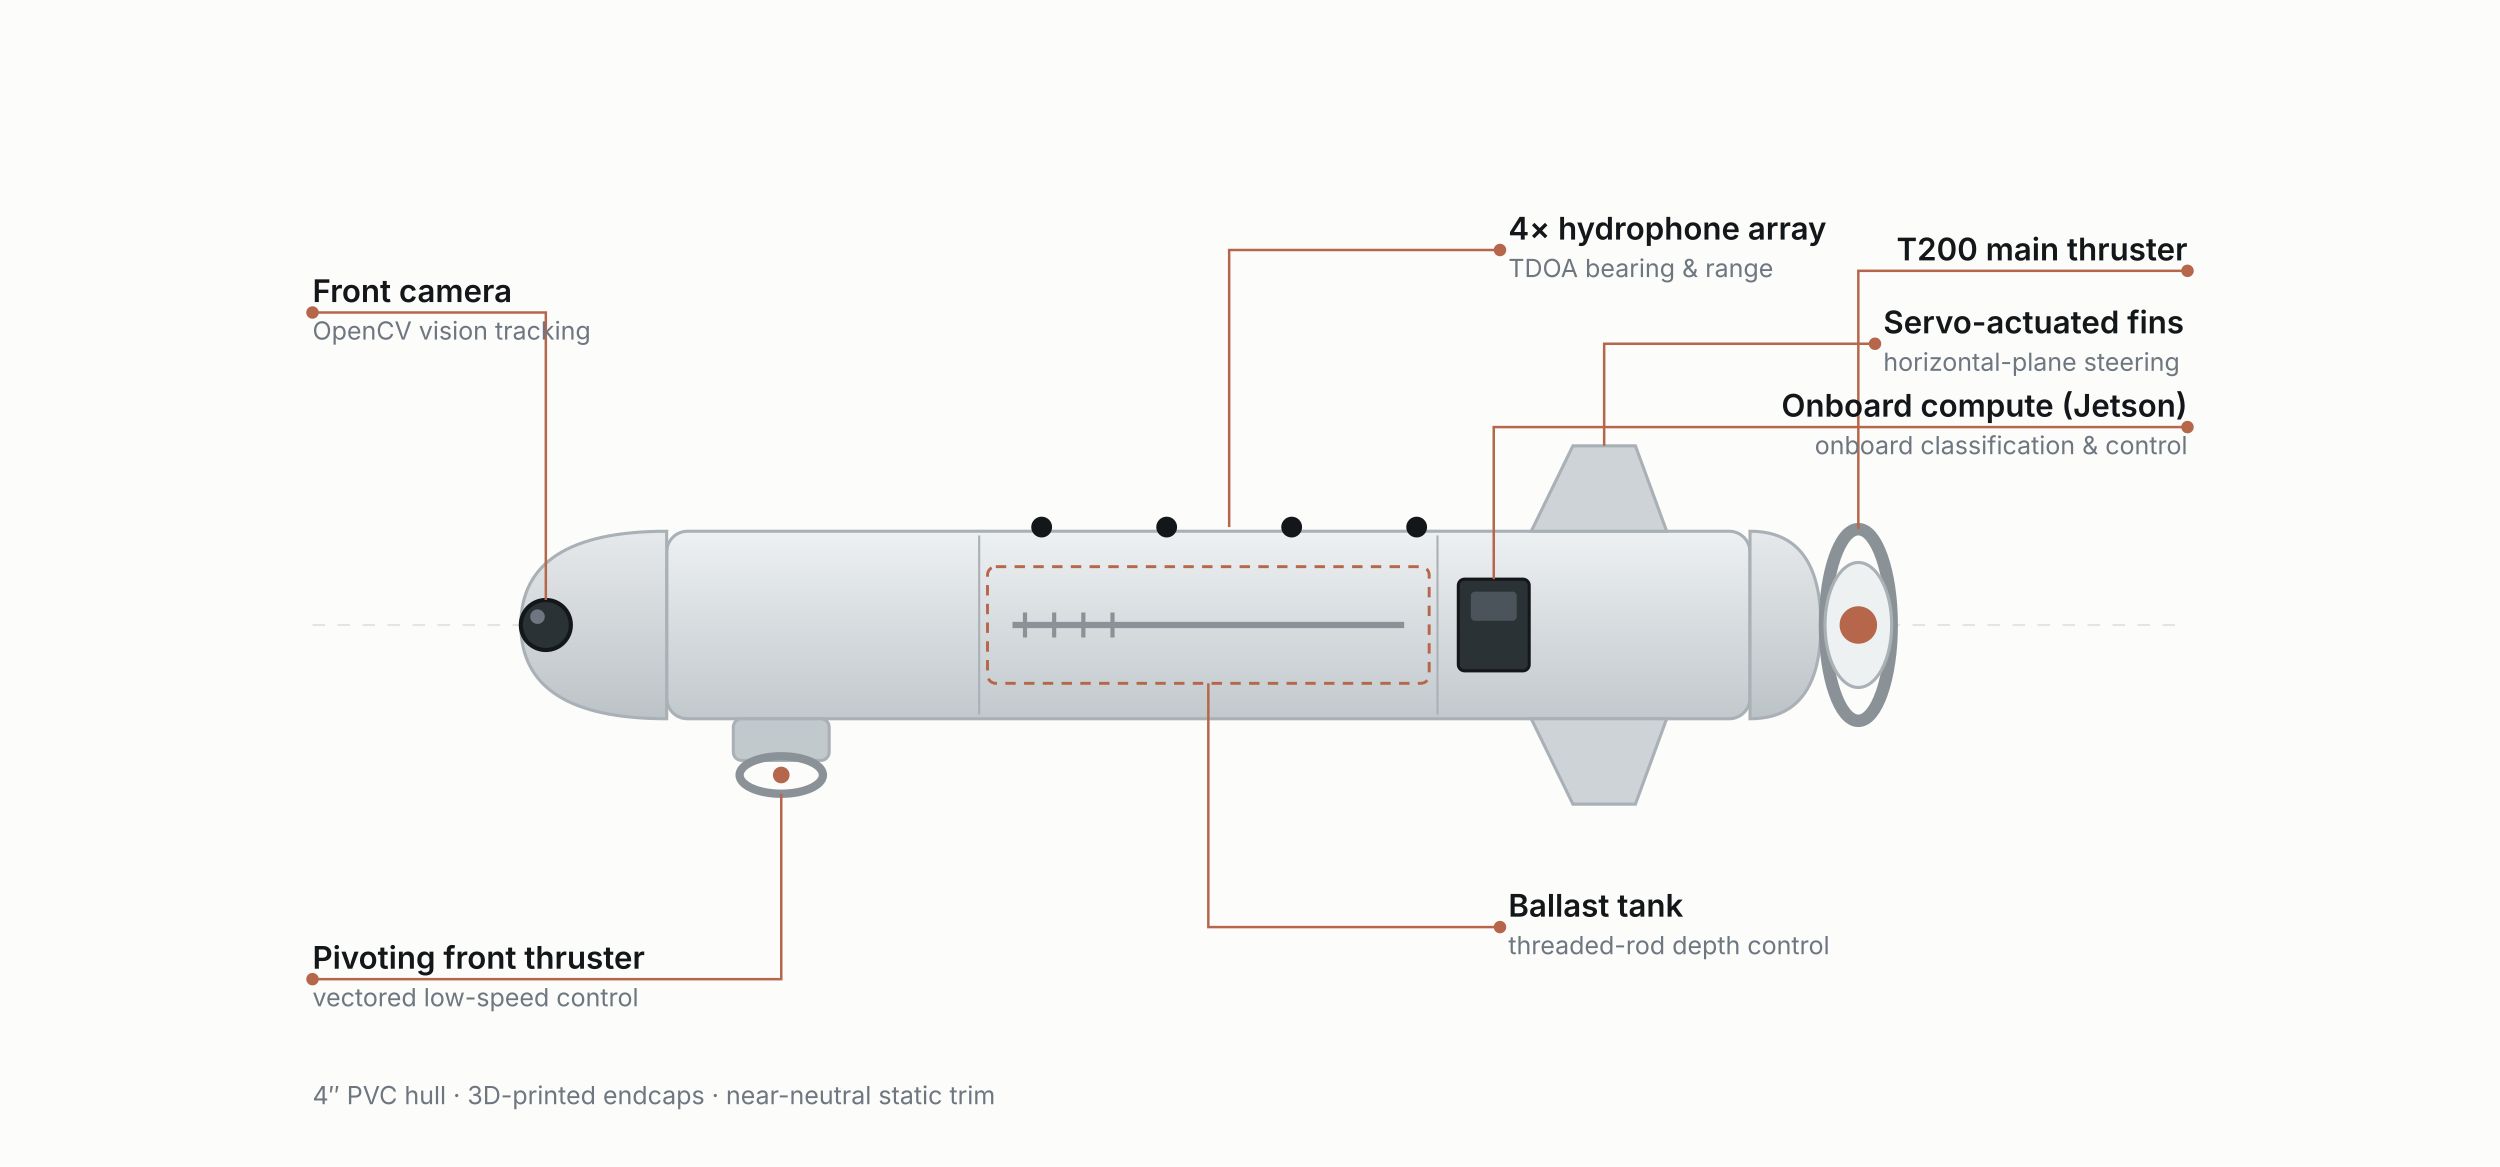
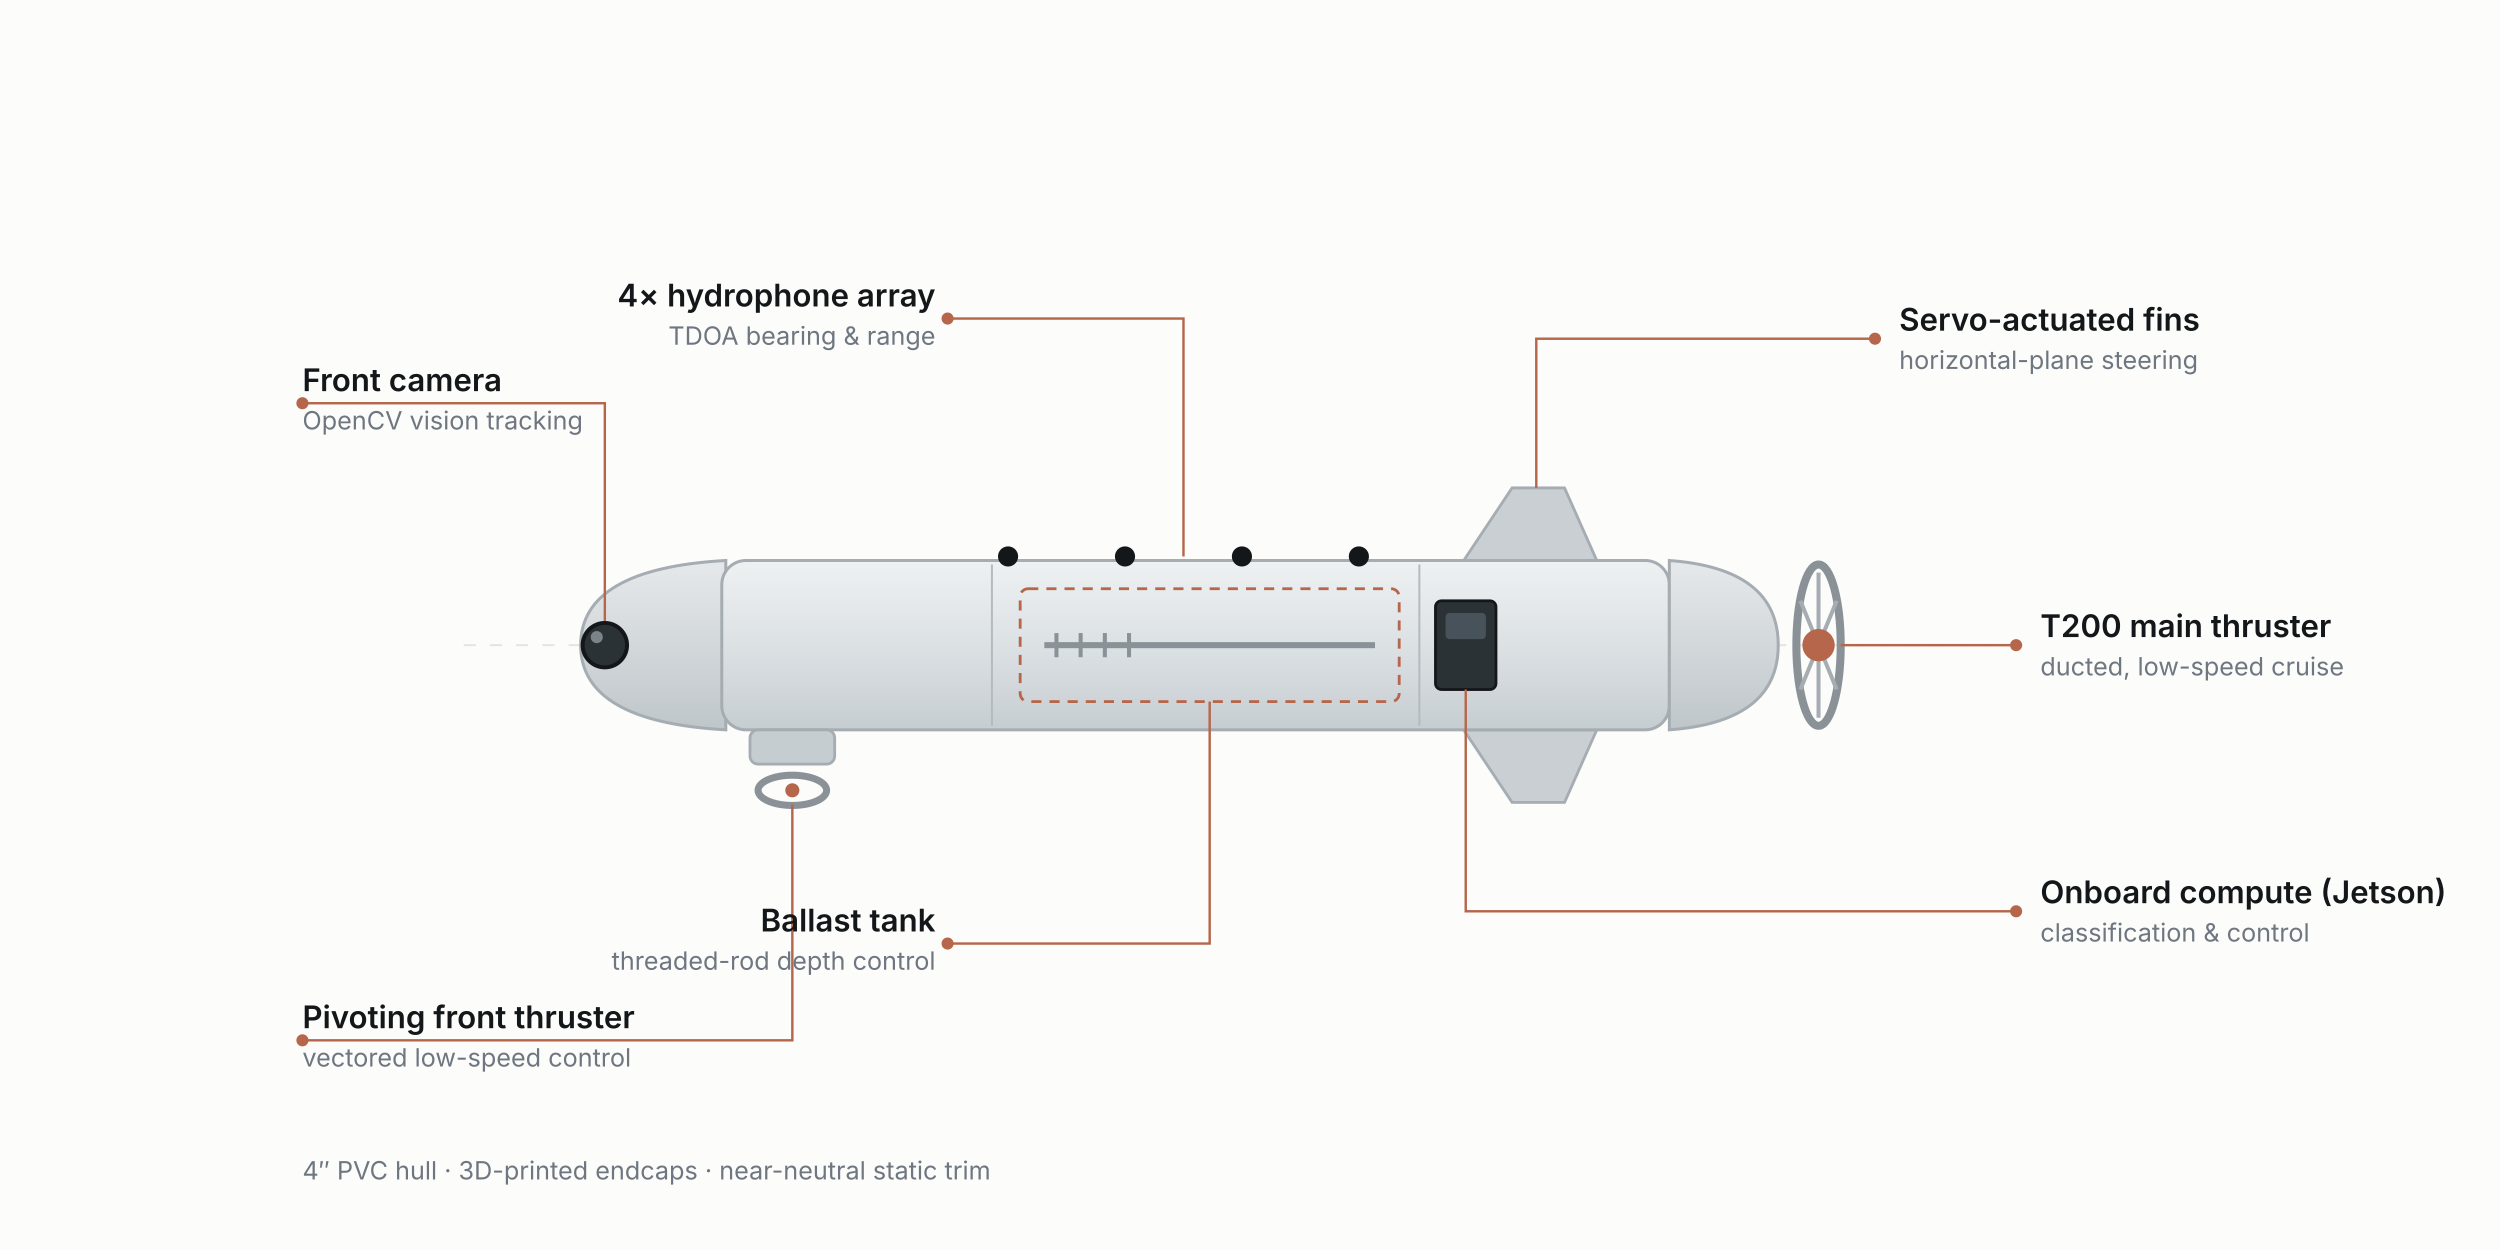
- <svg xmlns="http://www.w3.org/2000/svg" viewBox="0 0 1200 560" font-family="Inter, system-ui, sans-serif">
+ <svg xmlns="http://www.w3.org/2000/svg" viewBox="0 0 1240 620" font-family="Inter, system-ui, sans-serif">
  <defs>
-     <linearGradient id="hull" x1="0" y1="0" x2="0" y2="1">
+     <linearGradient id="hull2" x1="0" y1="0" x2="0" y2="1">
      <stop offset="0" stop-color="#eef1f2" />
-       <stop offset="0.5" stop-color="#d7dcdf" />
-       <stop offset="1" stop-color="#c2c9cd" />
+       <stop offset="0.5" stop-color="#dce1e4" />
+       <stop offset="1" stop-color="#c6cdd1" />
    </linearGradient>
-     <linearGradient id="cap" x1="0" y1="0" x2="0" y2="1">
+     <linearGradient id="cap2" x1="0" y1="0" x2="0" y2="1">
      <stop offset="0" stop-color="#e6e9eb" />
-       <stop offset="1" stop-color="#bcc3c7" />
+       <stop offset="1" stop-color="#bfc6ca" />
    </linearGradient>
  </defs>
-   <rect width="1200" height="560" fill="#FCFCFB" />
-   <line x1="150" y1="300" x2="1050" y2="300" stroke="#E7E4E0" stroke-width="1" stroke-dasharray="6 6" />
-   <rect x="320" y="255" width="520" height="90" rx="10" fill="url(#hull)" stroke="#aab1b6" stroke-width="1.5" />
-   <line x1="470" y1="257" x2="470" y2="343" stroke="#aab1b6" stroke-width="1" />
-   <line x1="690" y1="257" x2="690" y2="343" stroke="#aab1b6" stroke-width="1" />
-   <path d="M320 255 q-70 0 -70 45 q0 45 70 45 Z" fill="url(#cap)" stroke="#aab1b6" stroke-width="1.5" />
-   <circle cx="262" cy="300" r="12" fill="#2b3236" stroke="#14171A" stroke-width="2" />
-   <circle cx="258" cy="296" r="3.5" fill="#6E7680" />
-   <path d="M840 255 q34 0 34 45 q0 45 -34 45 Z" fill="url(#cap)" stroke="#aab1b6" stroke-width="1.5" />
-   <ellipse cx="892" cy="300" rx="16" ry="46" fill="none" stroke="#8a9297" stroke-width="6" />
-   <ellipse cx="892" cy="300" rx="16" ry="30" fill="#eef1f2" stroke="#aab1b6" stroke-width="1.5" />
-   <circle cx="892" cy="300" r="9" fill="#B5664B" />
-   <path d="M735 255 L800 255 L785 214 L755 214 Z" fill="#cdd3d7" stroke="#aab1b6" stroke-width="1.5" />
-   <path d="M735 345 L800 345 L785 386 L755 386 Z" fill="#cdd3d7" stroke="#aab1b6" stroke-width="1.5" />
-   <rect x="352" y="345" width="46" height="20" rx="4" fill="#c2c9cd" stroke="#aab1b6" stroke-width="1.5" />
-   <ellipse cx="375" cy="372" rx="20" ry="9" fill="none" stroke="#8a9297" stroke-width="4" />
-   <circle cx="375" cy="372" r="4" fill="#B5664B" />
+   <rect width="1240" height="620" fill="#FCFCFB" />
+   <line x1="230" y1="320" x2="1010" y2="320" stroke="#E7E4E0" stroke-width="1" stroke-dasharray="6 7" />
+   <path d="M726 278 L792 278 L776 242 L750 242 Z" fill="#c9cfd3" stroke="#a6adb2" stroke-width="1.4" />
+   <path d="M726 362 L792 362 L776 398 L750 398 Z" fill="#c9cfd3" stroke="#a6adb2" stroke-width="1.4" />
+   <path d="M360 278 q-72 4 -72 42 q0 38 72 42 Z" fill="url(#cap2)" stroke="#a6adb2" stroke-width="1.5" />
+   <rect x="358" y="278" width="470" height="84" rx="12" fill="url(#hull2)" stroke="#a6adb2" stroke-width="1.5" />
+   <path d="M828 278 q54 4 54 42 q0 38 -54 42 Z" fill="url(#cap2)" stroke="#a6adb2" stroke-width="1.5" />
+   <line x1="492" y1="280" x2="492" y2="360" stroke="#b4bbc0" stroke-width="1" />
+   <line x1="704" y1="280" x2="704" y2="360" stroke="#b4bbc0" stroke-width="1" />
+   <circle cx="300" cy="320" r="11" fill="#2b3236" stroke="#14171A" stroke-width="2" />
+   <circle cx="296" cy="316" r="3" fill="#7c848a" />
+   <ellipse cx="902" cy="320" rx="11" ry="40" fill="none" stroke="#8a9297" stroke-width="4" />
+   <g stroke="#a6adb2" stroke-width="2">
+     <line x1="902" y1="284" x2="902" y2="356" />
+     <line x1="893" y1="298" x2="911" y2="342" />
+     <line x1="911" y1="298" x2="893" y2="342" />
+   </g>
+   <circle cx="902" cy="320" r="8" fill="#B5664B" />
+   <rect x="372" y="362" width="42" height="17" rx="4" fill="#c6cdd1" stroke="#a6adb2" stroke-width="1.4" />
+   <ellipse cx="393" cy="392" rx="17" ry="7.5" fill="none" stroke="#8a9297" stroke-width="3.5" />
+   <circle cx="393" cy="392" r="3.5" fill="#B5664B" />
  <g fill="#14171A">
-     <circle cx="500" cy="253" r="5" />
-     <circle cx="560" cy="253" r="5" />
-     <circle cx="620" cy="253" r="5" />
-     <circle cx="680" cy="253" r="5" />
+     <circle cx="500" cy="276" r="5" />
+     <circle cx="558" cy="276" r="5" />
+     <circle cx="616" cy="276" r="5" />
+     <circle cx="674" cy="276" r="5" />
  </g>
-   <rect x="474" y="272" width="212" height="56" rx="4" fill="none" stroke="#B5664B" stroke-width="1.4" stroke-dasharray="5 4" />
-   <line x1="486" y1="300" x2="674" y2="300" stroke="#8a9297" stroke-width="3" />
+   <rect x="506" y="292" width="188" height="56" rx="4" fill="none" stroke="#B5664B" stroke-width="1.4" stroke-dasharray="5 4" />
+   <line x1="518" y1="320" x2="682" y2="320" stroke="#8a9297" stroke-width="3" />
  <g stroke="#8a9297" stroke-width="2">
-     <line x1="492" y1="294" x2="492" y2="306" />
-     <line x1="506" y1="294" x2="506" y2="306" />
-     <line x1="520" y1="294" x2="520" y2="306" />
-     <line x1="534" y1="294" x2="534" y2="306" />
+     <line x1="524" y1="314" x2="524" y2="326" />
+     <line x1="536" y1="314" x2="536" y2="326" />
+     <line x1="548" y1="314" x2="548" y2="326" />
+     <line x1="560" y1="314" x2="560" y2="326" />
  </g>
-   <rect x="700" y="278" width="34" height="44" rx="3" fill="#2b3236" stroke="#14171A" stroke-width="1.5" />
-   <rect x="706" y="284" width="22" height="14" rx="2" fill="#4a545a" />
+   <rect x="712" y="298" width="30" height="44" rx="3" fill="#2b3236" stroke="#14171A" stroke-width="1.4" />
+   <rect x="717" y="304" width="20" height="13" rx="2" fill="#48525a" />
  <g stroke="#B5664B" stroke-width="1.2" fill="none">
-     <path d="M262 288 L262 150 L150 150" />
-     <path d="M590 253 L590 120 L720 120" />
-     <path d="M580 300 L580 300" />
-     <path d="M375 381 L375 470 L150 470" />
-     <path d="M770 214 L770 165 L900 165" />
-     <path d="M892 254 L892 130 L1050 130" />
-     <path d="M717 278 L717 205 L1050 205" />
-     <path d="M580 328 L580 445 L720 445" />
+     <path d="M300 308 L300 200 L150 200" />
+     <path d="M587 276 L587 158 L470 158" />
+     <path d="M762 242 L762 168 L930 168" />
+     <path d="M913 320 L1000 320" />
+     <path d="M727 342 L727 452 L1000 452" />
+     <path d="M600 348 L600 468 L470 468" />
+     <path d="M393 399 L393 516 L150 516" />
  </g>
  <g fill="#B5664B">
-     <circle cx="150" cy="150" r="3" />
-     <circle cx="720" cy="120" r="3" />
-     <circle cx="150" cy="470" r="3" />
-     <circle cx="900" cy="165" r="3" />
-     <circle cx="1050" cy="130" r="3" />
-     <circle cx="1050" cy="205" r="3" />
-     <circle cx="720" cy="445" r="3" />
+     <circle cx="150" cy="200" r="3" />
+     <circle cx="470" cy="158" r="3" />
+     <circle cx="930" cy="168" r="3" />
+     <circle cx="1000" cy="320" r="3" />
+     <circle cx="1000" cy="452" r="3" />
+     <circle cx="470" cy="468" r="3" />
+     <circle cx="150" cy="516" r="3" />
  </g>
-   <g fill="#14171A" font-size="15" font-weight="600">
-     <text x="150" y="145">Front camera</text>
-     <text x="724" y="115">4× hydrophone array</text>
-     <text x="150" y="465">Pivoting front thruster</text>
-     <text x="904" y="160">Servo-actuated fins</text>
-     <text x="1050" y="125" text-anchor="end">T200 main thruster</text>
-     <text x="1050" y="200" text-anchor="end">Onboard compute (Jetson)</text>
-     <text x="724" y="440">Ballast tank</text>
+   <g fill="#14171A" font-size="15.5" font-weight="600">
+     <text x="150" y="194">Front camera</text>
+     <text x="464" y="152" text-anchor="end">4× hydrophone array</text>
+     <text x="942" y="164">Servo-actuated fins</text>
+     <text x="1012" y="316">T200 main thruster</text>
+     <text x="1012" y="448">Onboard compute (Jetson)</text>
+     <text x="464" y="462" text-anchor="end">Ballast tank</text>
+     <text x="150" y="510">Pivoting front thruster</text>
  </g>
-   <g fill="#6E7680" font-size="12">
-     <text x="150" y="163">OpenCV vision tracking</text>
-     <text x="724" y="133">TDOA bearing &amp; range</text>
-     <text x="150" y="483">vectored low-speed control</text>
-     <text x="904" y="178">horizontal-plane steering</text>
-     <text x="1050" y="218" text-anchor="end">onboard classification &amp; control</text>
-     <text x="724" y="458">threaded-rod depth control</text>
+   <g fill="#6E7680" font-size="12.5">
+     <text x="150" y="213">OpenCV vision tracking</text>
+     <text x="464" y="171" text-anchor="end">TDOA bearing &amp; range</text>
+     <text x="942" y="183">horizontal-plane steering</text>
+     <text x="1012" y="335">ducted, low-speed cruise</text>
+     <text x="1012" y="467">classification &amp; control</text>
+     <text x="464" y="481" text-anchor="end">threaded-rod depth control</text>
+     <text x="150" y="529">vectored low-speed control</text>
  </g>
-   <text x="150" y="530" fill="#6E7680" font-size="12">4″ PVC hull · 3D-printed endcaps · near-neutral static trim</text>
+   <text x="150" y="585" fill="#6E7680" font-size="12.5">4″ PVC hull · 3D-printed endcaps · near-neutral static trim</text>
</svg>
